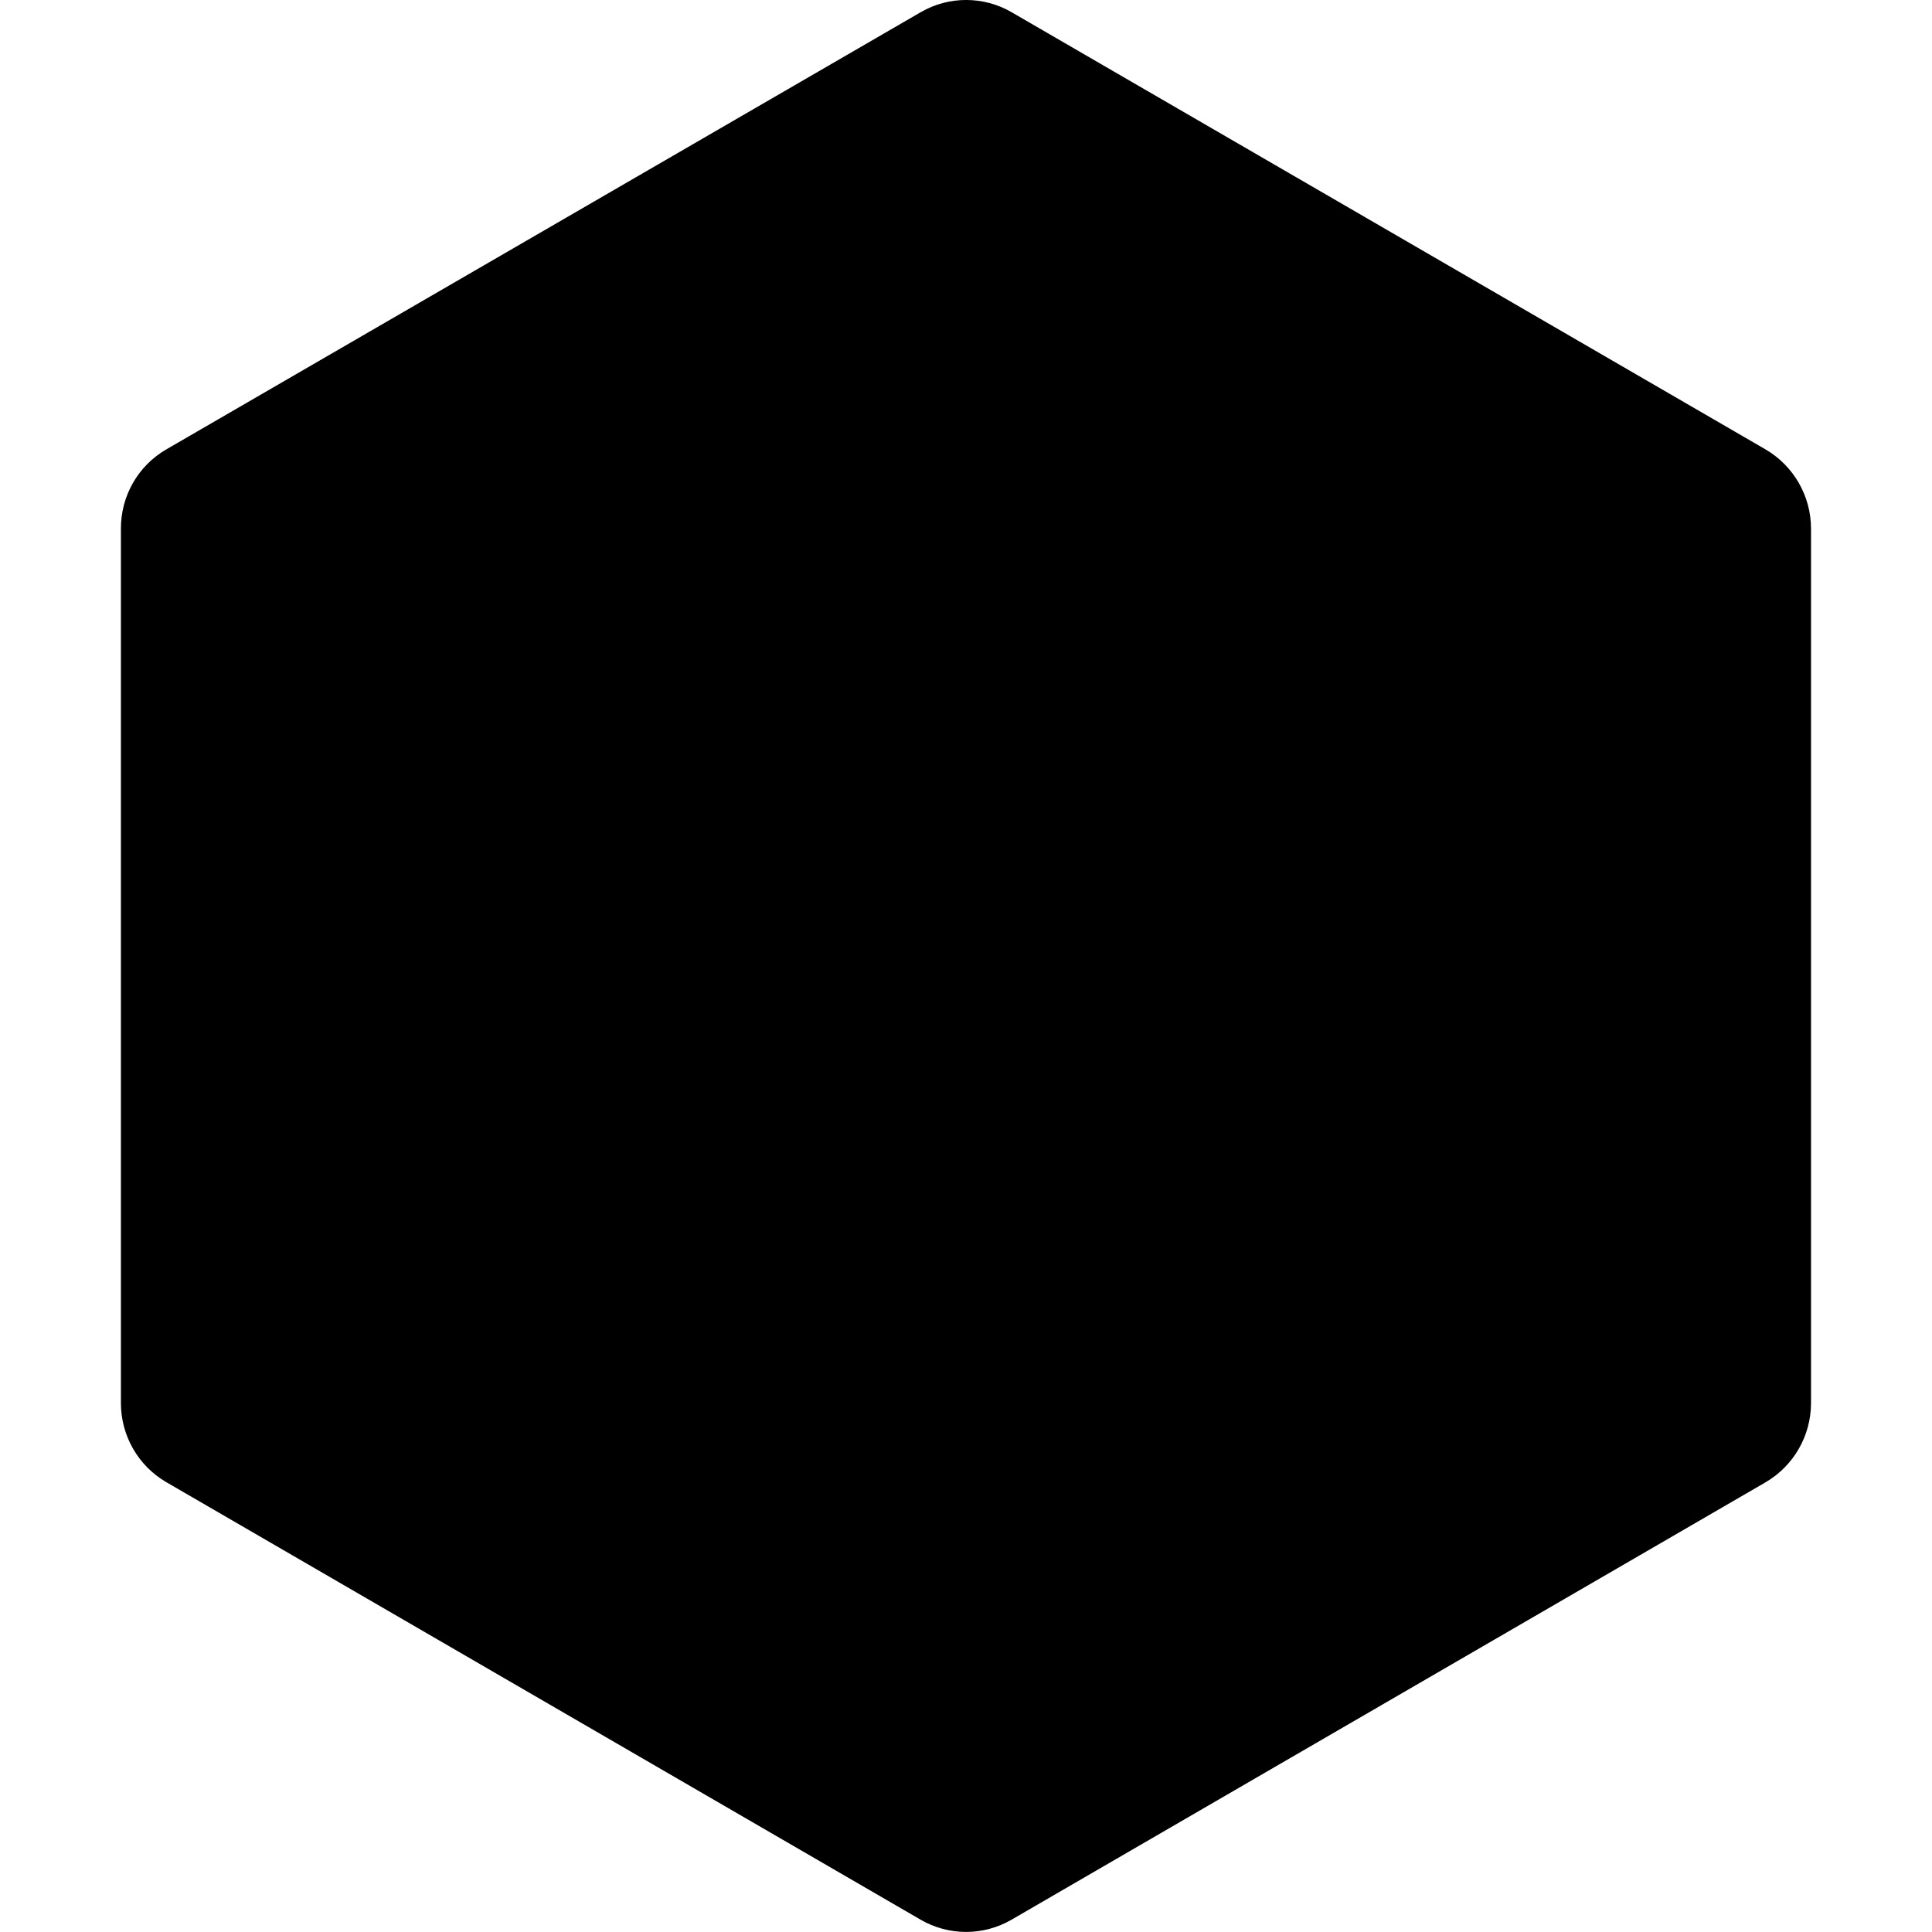
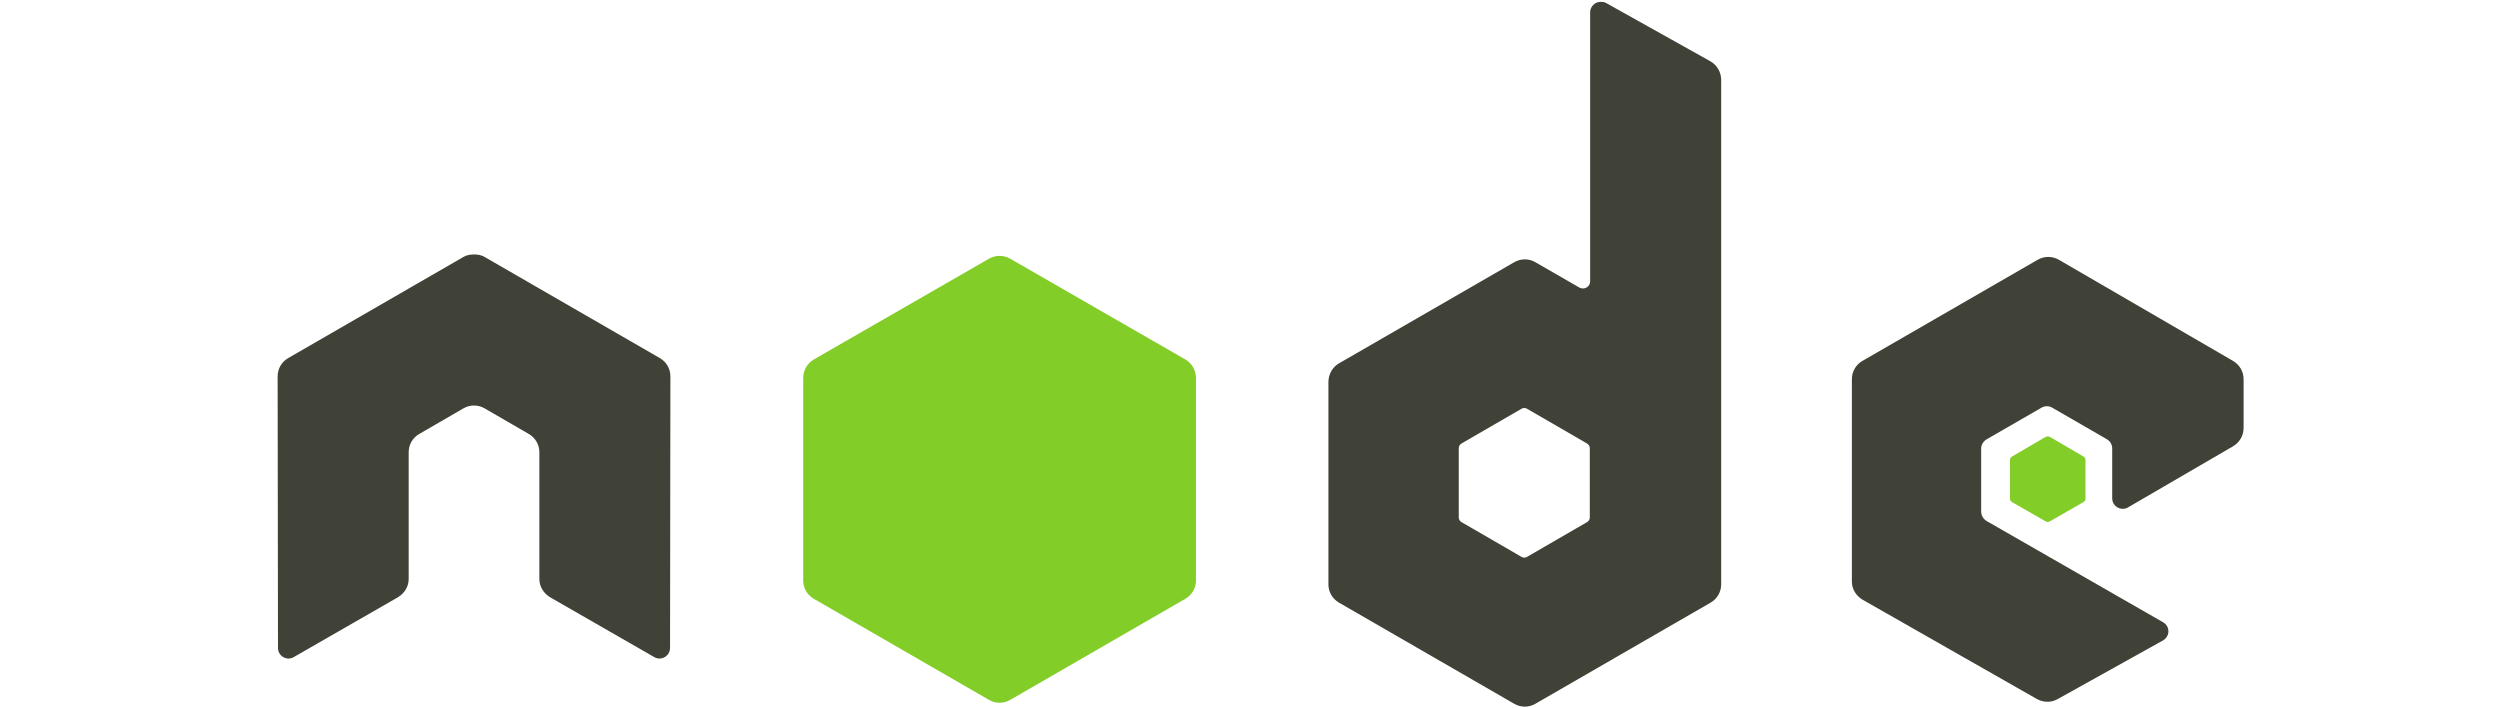
- <svg xmlns="http://www.w3.org/2000/svg" role="img" viewBox="0 0 24 24">
-   <path d="M11.435.153l-9.37 5.43c-.35.203-.564.578-.563.983V17.43c0 .404.215.78.564.982l9.37 5.435c.35.203.78.203 1.13 0l9.366-5.433c.35-.205.564-.578.565-.982V6.566c0-.404-.216-.78-.566-.984L12.567.152c-.35-.203-.782-.203-1.13 0" />
+ <svg xmlns="http://www.w3.org/2000/svg" width="2500" height="708" viewBox="0 0 400 145">
+   <path d="M271.821.383a2.181 2.181 0 0 0-1.08.287 2.18 2.18 0 0 0-1.079 1.871v55.042c0 .54-.251 1.024-.719 1.295a1.501 1.501 0 0 1-1.511 0l-8.994-5.18a4.31 4.31 0 0 0-4.317 0l-35.903 20.721c-1.342.775-2.158 2.264-2.158 3.814v41.443c0 1.548.817 2.966 2.158 3.741l35.903 20.722a4.3 4.3 0 0 0 4.317 0l35.903-20.722a4.308 4.308 0 0 0 2.159-3.741V16.356a4.386 4.386 0 0 0-2.23-3.814L272.9.598c-.335-.187-.707-.22-1.079-.215zM40.861 52.115c-.684.027-1.328.147-1.942.503L3.015 73.34a4.3 4.3 0 0 0-2.158 3.741L.929 132.7c0 .773.399 1.492 1.079 1.87a2.096 2.096 0 0 0 2.159 0l21.297-12.231c1.349-.802 2.23-2.196 2.23-3.742V92.623c0-1.55.815-2.972 2.159-3.742l9.065-5.252a4.251 4.251 0 0 1 2.159-.576c.74 0 1.5.185 2.158.576l9.066 5.252a4.296 4.296 0 0 1 2.159 3.742v25.973c0 1.546.89 2.95 2.23 3.742l21.297 12.232a2.096 2.096 0 0 0 2.159 0 2.164 2.164 0 0 0 1.08-1.871l.07-55.618a4.28 4.28 0 0 0-2.158-3.741L43.235 52.618c-.607-.356-1.253-.475-1.942-.503h-.432zm322.624.503c-.75 0-1.485.19-2.158.576l-35.903 20.722a4.306 4.306 0 0 0-2.159 3.741V119.1c0 1.559.878 2.971 2.23 3.742l35.616 20.29c1.315.75 2.921.807 4.245.07l21.585-12.015c.685-.38 1.148-1.09 1.151-1.87a2.126 2.126 0 0 0-1.079-1.871l-36.119-20.722c-.676-.386-1.151-1.167-1.151-1.943v-12.95c0-.775.48-1.485 1.151-1.871l11.224-6.476a2.155 2.155 0 0 1 2.159 0L375.5 89.96a2.152 2.152 0 0 1 1.08 1.87v10.217a2.15 2.15 0 0 0 1.079 1.87c.673.389 1.487.39 2.158 0L401.331 91.4a4.325 4.325 0 0 0 2.159-3.742v-10c0-1.545-.82-2.966-2.159-3.742l-35.687-20.722a4.279 4.279 0 0 0-2.159-.575zm-107.35 30.939c.188 0 .408.046.576.143l12.304 7.123c.334.193.576.55.576.935v14.246c0 .387-.24.743-.576.936l-12.304 7.123a1.088 1.088 0 0 1-1.079 0l-12.303-7.123c-.335-.194-.576-.549-.576-.936V91.758c0-.386.242-.74.576-.935l12.303-7.122a.948.948 0 0 1 .504-.143v-.001z" fill="#404137" />
+   <path d="M148.714 52.402c-.748 0-1.488.19-2.158.576l-35.903 20.65c-1.343.773-2.159 2.265-2.159 3.813v41.443c0 1.55.817 2.966 2.159 3.742l35.903 20.721a4.297 4.297 0 0 0 4.317 0l35.903-20.721a4.308 4.308 0 0 0 2.158-3.742V77.441c0-1.55-.816-3.04-2.158-3.813l-35.903-20.65a4.297 4.297 0 0 0-2.159-.576zM363.413 89.385c-.143 0-.302 0-.431.072l-6.907 4.029a.84.84 0 0 0-.432.72v7.914c0 .298.172.571.432.72l6.907 3.957c.259.15.535.15.791 0l6.907-3.958a.846.846 0 0 0 .432-.719v-7.915a.846.846 0 0 0-.432-.719l-6.907-4.03c-.128-.075-.216-.07-.36-.07z" fill="#83CD29" />
</svg>
